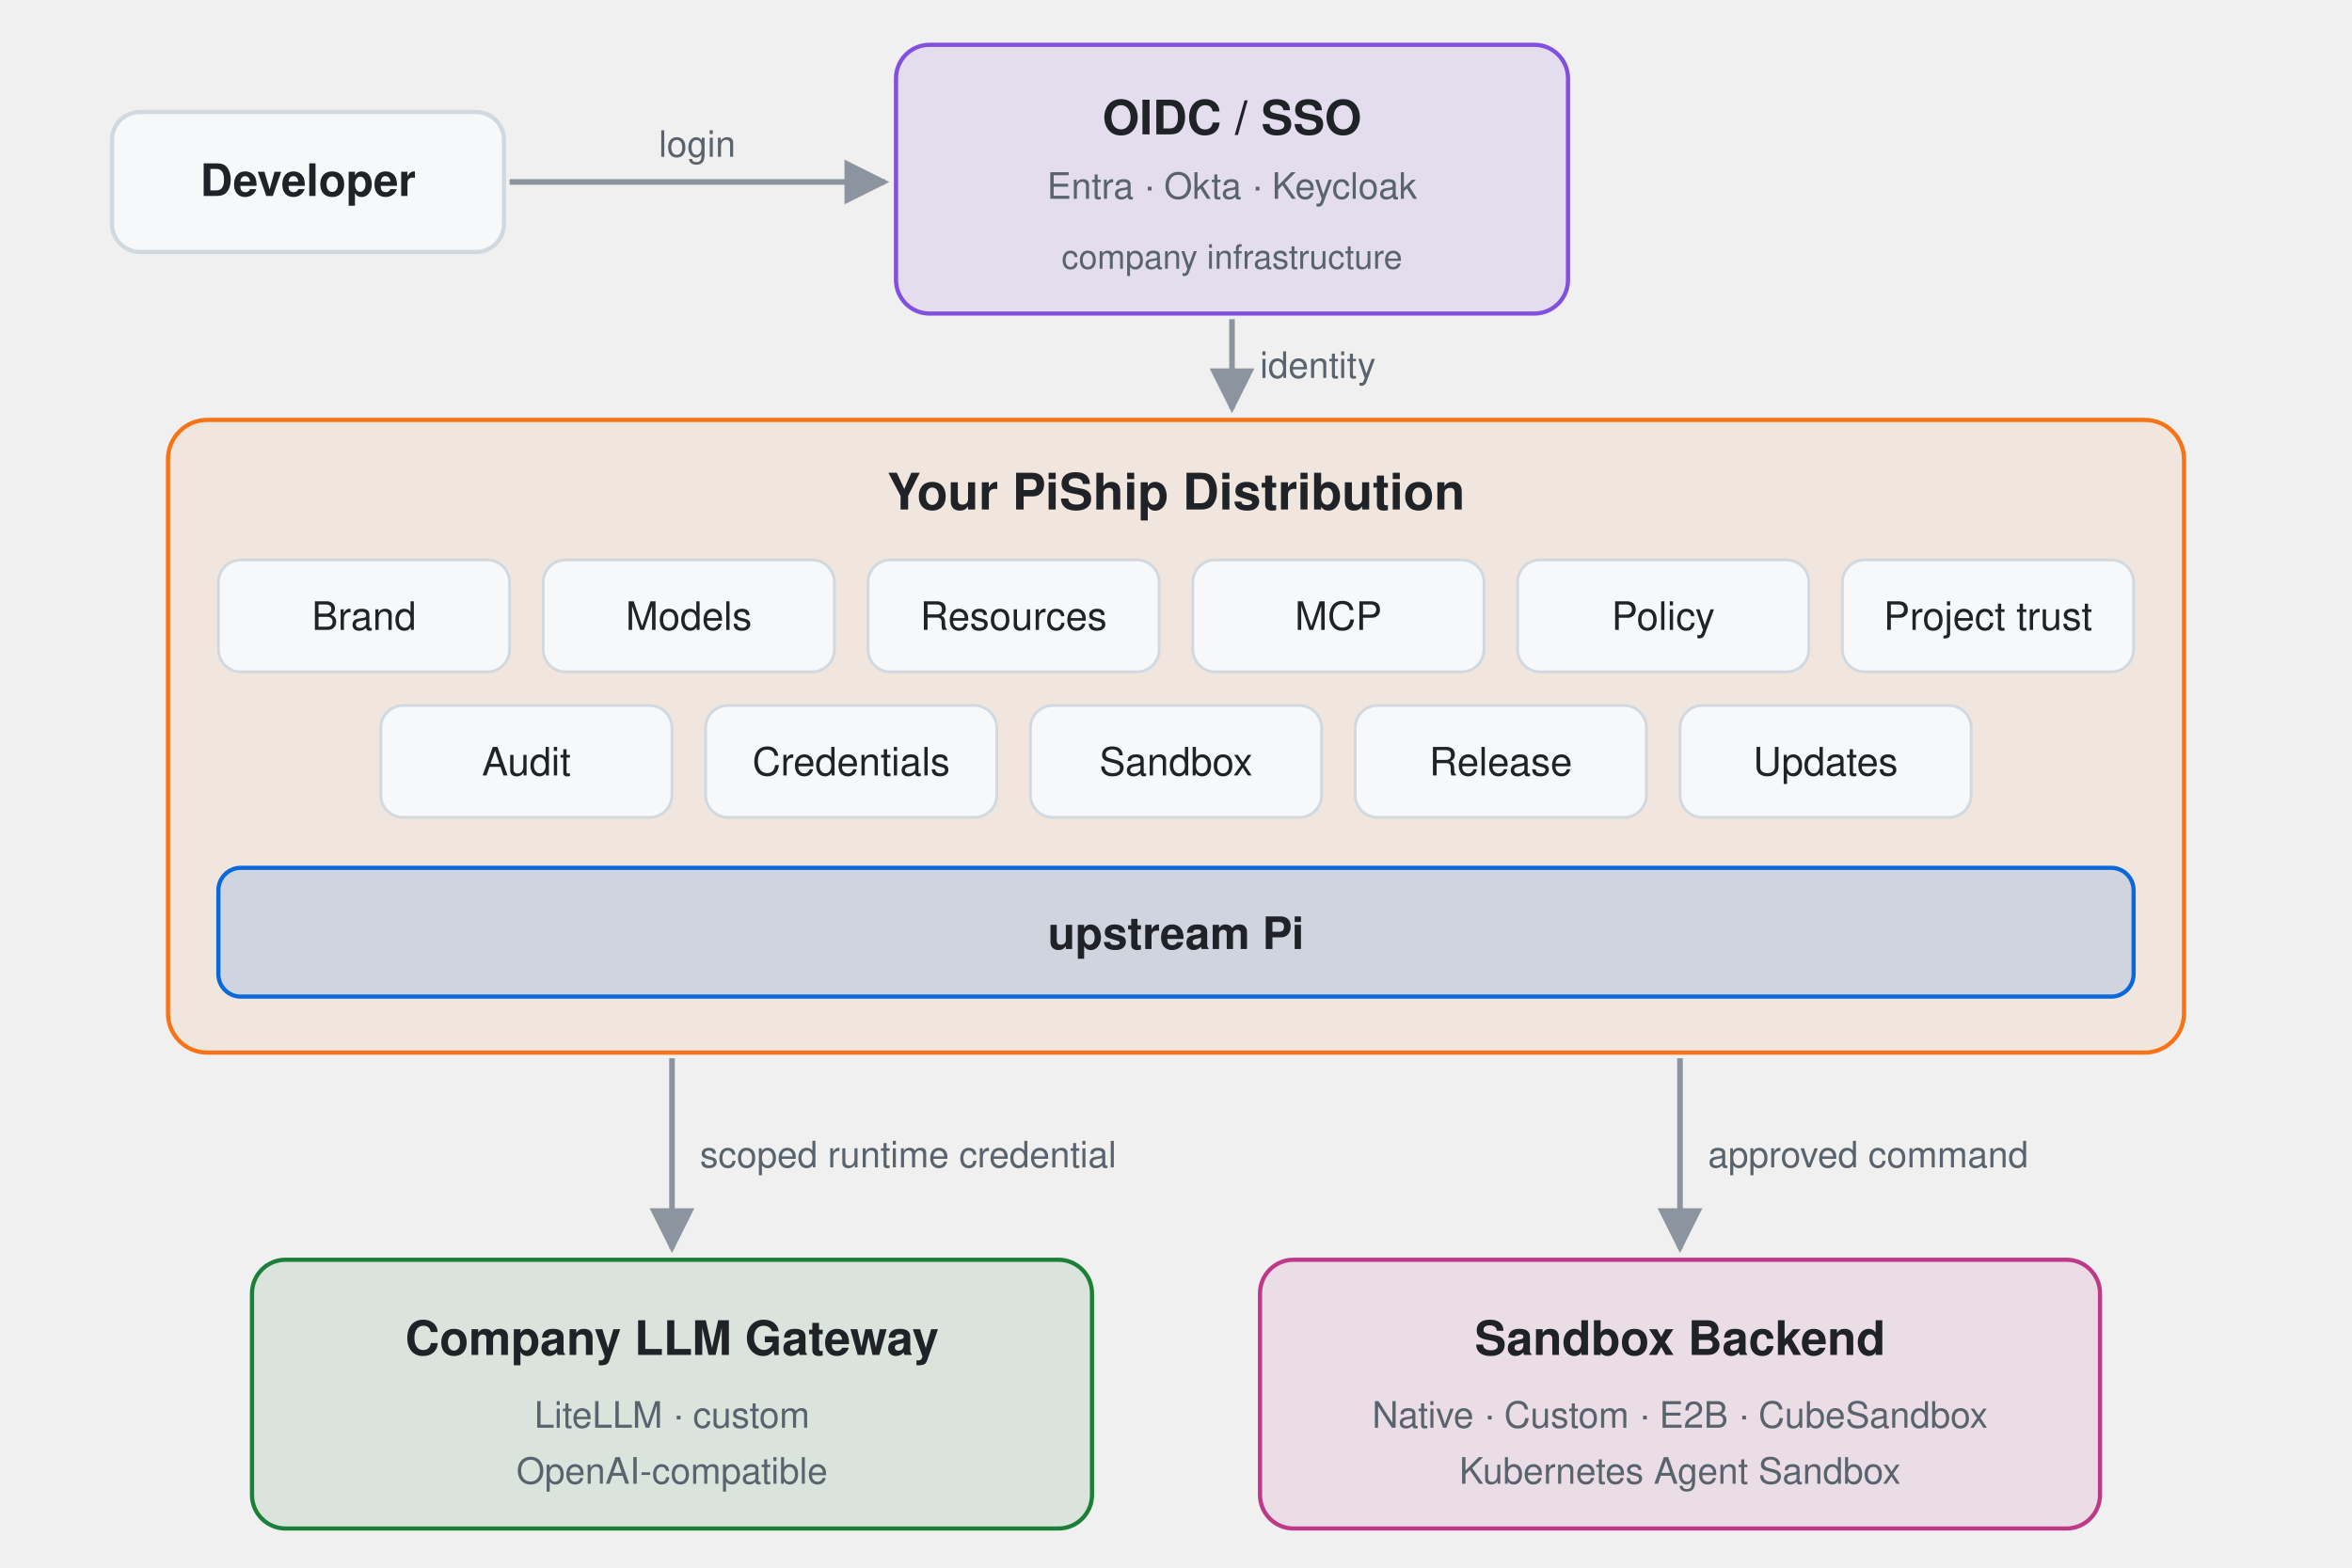
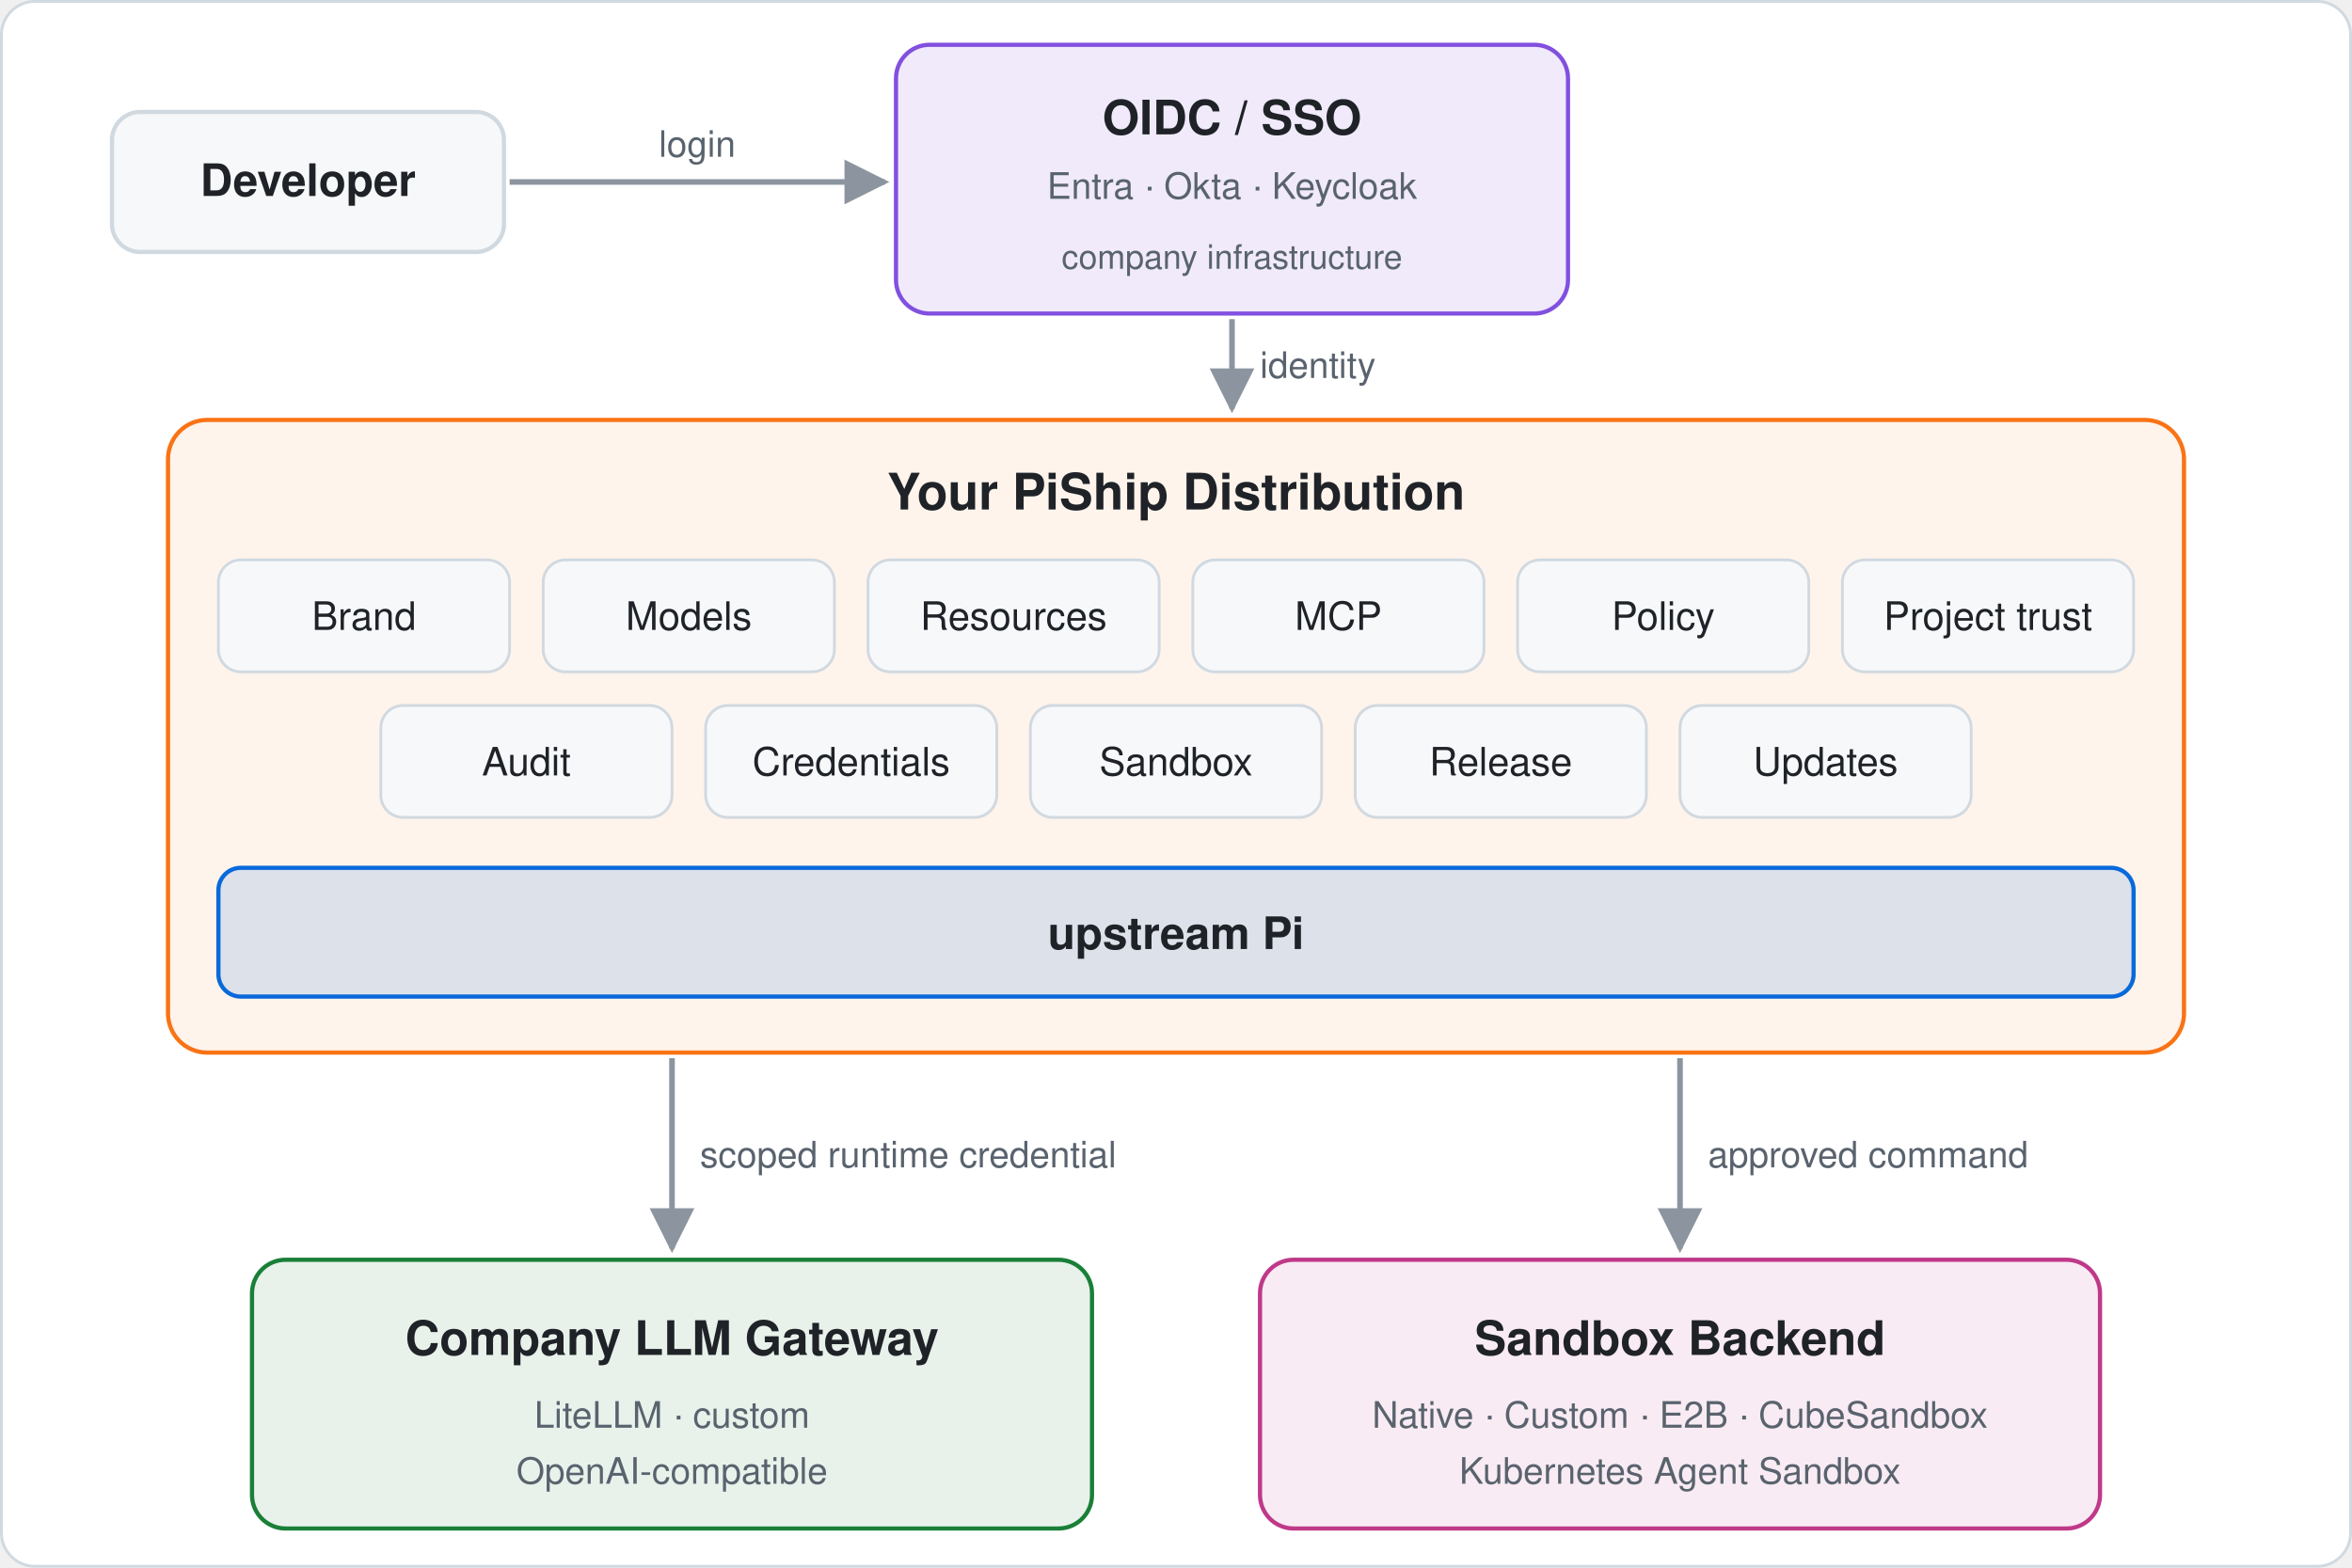
<svg xmlns="http://www.w3.org/2000/svg" width="840" height="560" viewBox="0 0 840 560" role="img" aria-label="Company OIDC identity flows through the PiShip distribution into the company LLM gateway and the sandbox backend">
+   <rect x="0.5" y="0.5" width="839" height="559" rx="12" fill="#ffffff" stroke="#d1d9e0" />
  <style>
    text{font-family:-apple-system,BlinkMacSystemFont,"Segoe UI",Helvetica,Arial,sans-serif;fill:#1f2328}
    .m{fill:#59636e}
    .box{fill:#f6f8fa;stroke:#d1d9e0}
    .ln{stroke:#8c959f;fill:none}
    .ah{fill:#8c959f}
-     @media (prefers-color-scheme:dark){text{fill:#f0f6fc}.m{fill:#9198a1}.box{fill:#151b23;stroke:#3d444d}.ln{stroke:#656c76}.ah{fill:#656c76}}
  </style>
  <defs>
    <marker id="a" viewBox="0 0 10 10" refX="9" refY="5" markerWidth="8" markerHeight="8" orient="auto-start-reverse">
      <path class="ah" d="M0 0L10 5L0 10z" />
    </marker>
  </defs>
  <rect x="40" y="40" width="140" height="50" rx="10" class="box" stroke-width="1.5" />
  <text x="110" y="70" text-anchor="middle" font-size="16" font-weight="600">Developer</text>
  <path class="ln" d="M182 65H316" stroke-width="2" marker-end="url(#a)" />
  <text x="249" y="56" text-anchor="middle" font-size="13" class="m">login</text>
  <rect x="320" y="16" width="240" height="96" rx="12" fill="#8250df" fill-opacity=".12" stroke="#8250df" stroke-width="1.5" />
  <text x="440" y="48" text-anchor="middle" font-size="17" font-weight="600">OIDC / SSO</text>
  <text x="440" y="71" text-anchor="middle" font-size="13" class="m">Entra · Okta · Keycloak</text>
  <text x="440" y="96" text-anchor="middle" font-size="12" class="m">company infrastructure</text>
  <path class="ln" d="M440 114V146" stroke-width="2" marker-end="url(#a)" />
  <text x="450" y="135" font-size="13" class="m">identity</text>
  <rect x="60" y="150" width="720" height="226" rx="14" fill="#f97316" fill-opacity=".08" stroke="#f97316" stroke-width="1.5" />
  <text x="420" y="182" text-anchor="middle" font-size="18" font-weight="700">Your PiShip Distribution</text>
  <g font-size="14" text-anchor="middle">
    <rect x="78" y="200" width="104" height="40" rx="8" class="box" />
    <text x="130" y="225">Brand</text>
    <rect x="194" y="200" width="104" height="40" rx="8" class="box" />
    <text x="246" y="225">Models</text>
    <rect x="310" y="200" width="104" height="40" rx="8" class="box" />
    <text x="362" y="225">Resources</text>
    <rect x="426" y="200" width="104" height="40" rx="8" class="box" />
    <text x="478" y="225">MCP</text>
    <rect x="542" y="200" width="104" height="40" rx="8" class="box" />
    <text x="594" y="225">Policy</text>
    <rect x="658" y="200" width="104" height="40" rx="8" class="box" />
    <text x="710" y="225">Project trust</text>
    <rect x="136" y="252" width="104" height="40" rx="8" class="box" />
    <text x="188" y="277">Audit</text>
    <rect x="252" y="252" width="104" height="40" rx="8" class="box" />
    <text x="304" y="277">Credentials</text>
    <rect x="368" y="252" width="104" height="40" rx="8" class="box" />
    <text x="420" y="277">Sandbox</text>
    <rect x="484" y="252" width="104" height="40" rx="8" class="box" />
    <text x="536" y="277">Release</text>
    <rect x="600" y="252" width="104" height="40" rx="8" class="box" />
    <text x="652" y="277">Updates</text>
  </g>
  <rect x="78" y="310" width="684" height="46" rx="8" fill="#0969da" fill-opacity=".14" stroke="#0969da" stroke-width="1.5" />
  <text x="420" y="339" text-anchor="middle" font-size="16" font-weight="600">upstream Pi</text>
  <path class="ln" d="M240 378V446" stroke-width="2" marker-end="url(#a)" />
  <text x="250" y="417" font-size="13" class="m">scoped runtime credential</text>
  <path class="ln" d="M600 378V446" stroke-width="2" marker-end="url(#a)" />
  <text x="610" y="417" font-size="13" class="m">approved command</text>
  <rect x="90" y="450" width="300" height="96" rx="12" fill="#1a7f37" fill-opacity=".10" stroke="#1a7f37" stroke-width="1.5" />
  <text x="240" y="484" text-anchor="middle" font-size="17" font-weight="600">Company LLM Gateway</text>
  <text x="240" y="510" text-anchor="middle" font-size="13" class="m">LiteLLM · custom</text>
  <text x="240" y="530" text-anchor="middle" font-size="13" class="m">OpenAI-compatible</text>
  <rect x="450" y="450" width="300" height="96" rx="12" fill="#bf3989" fill-opacity=".10" stroke="#bf3989" stroke-width="1.5" />
  <text x="600" y="484" text-anchor="middle" font-size="17" font-weight="600">Sandbox Backend</text>
  <text x="600" y="510" text-anchor="middle" font-size="13" class="m">Native · Custom · E2B · CubeSandbox</text>
  <text x="600" y="530" text-anchor="middle" font-size="13" class="m">Kubernetes Agent Sandbox</text>
</svg>
